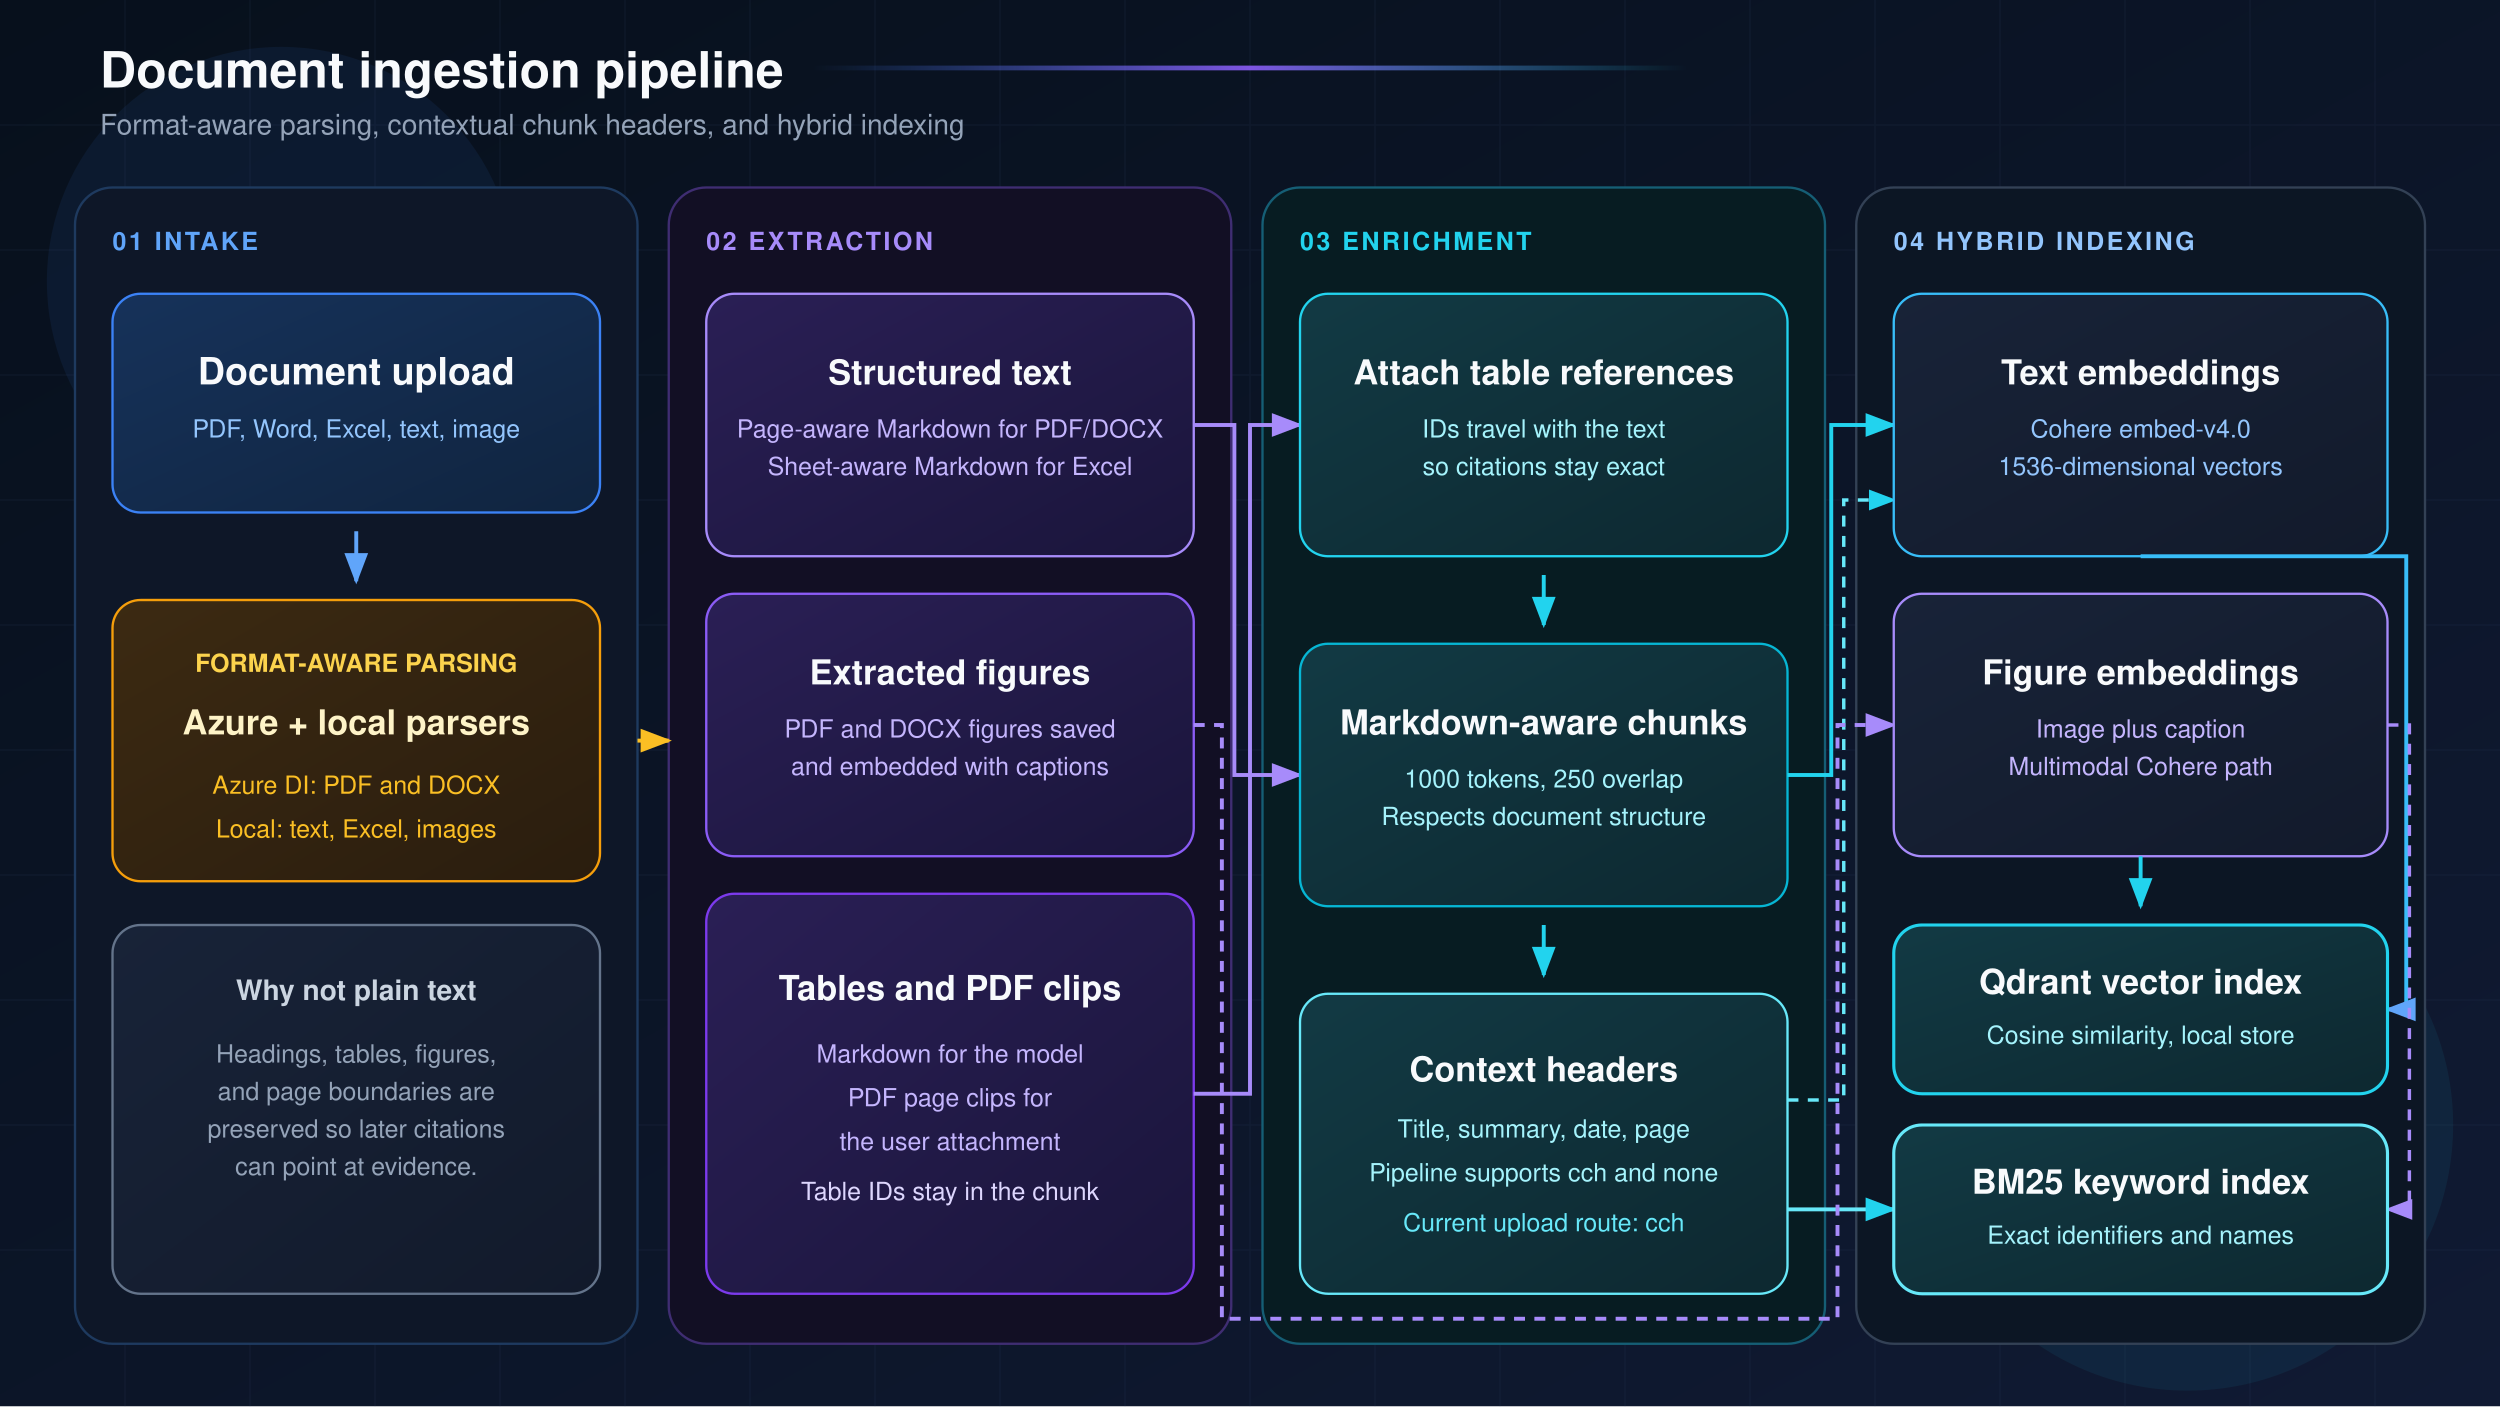
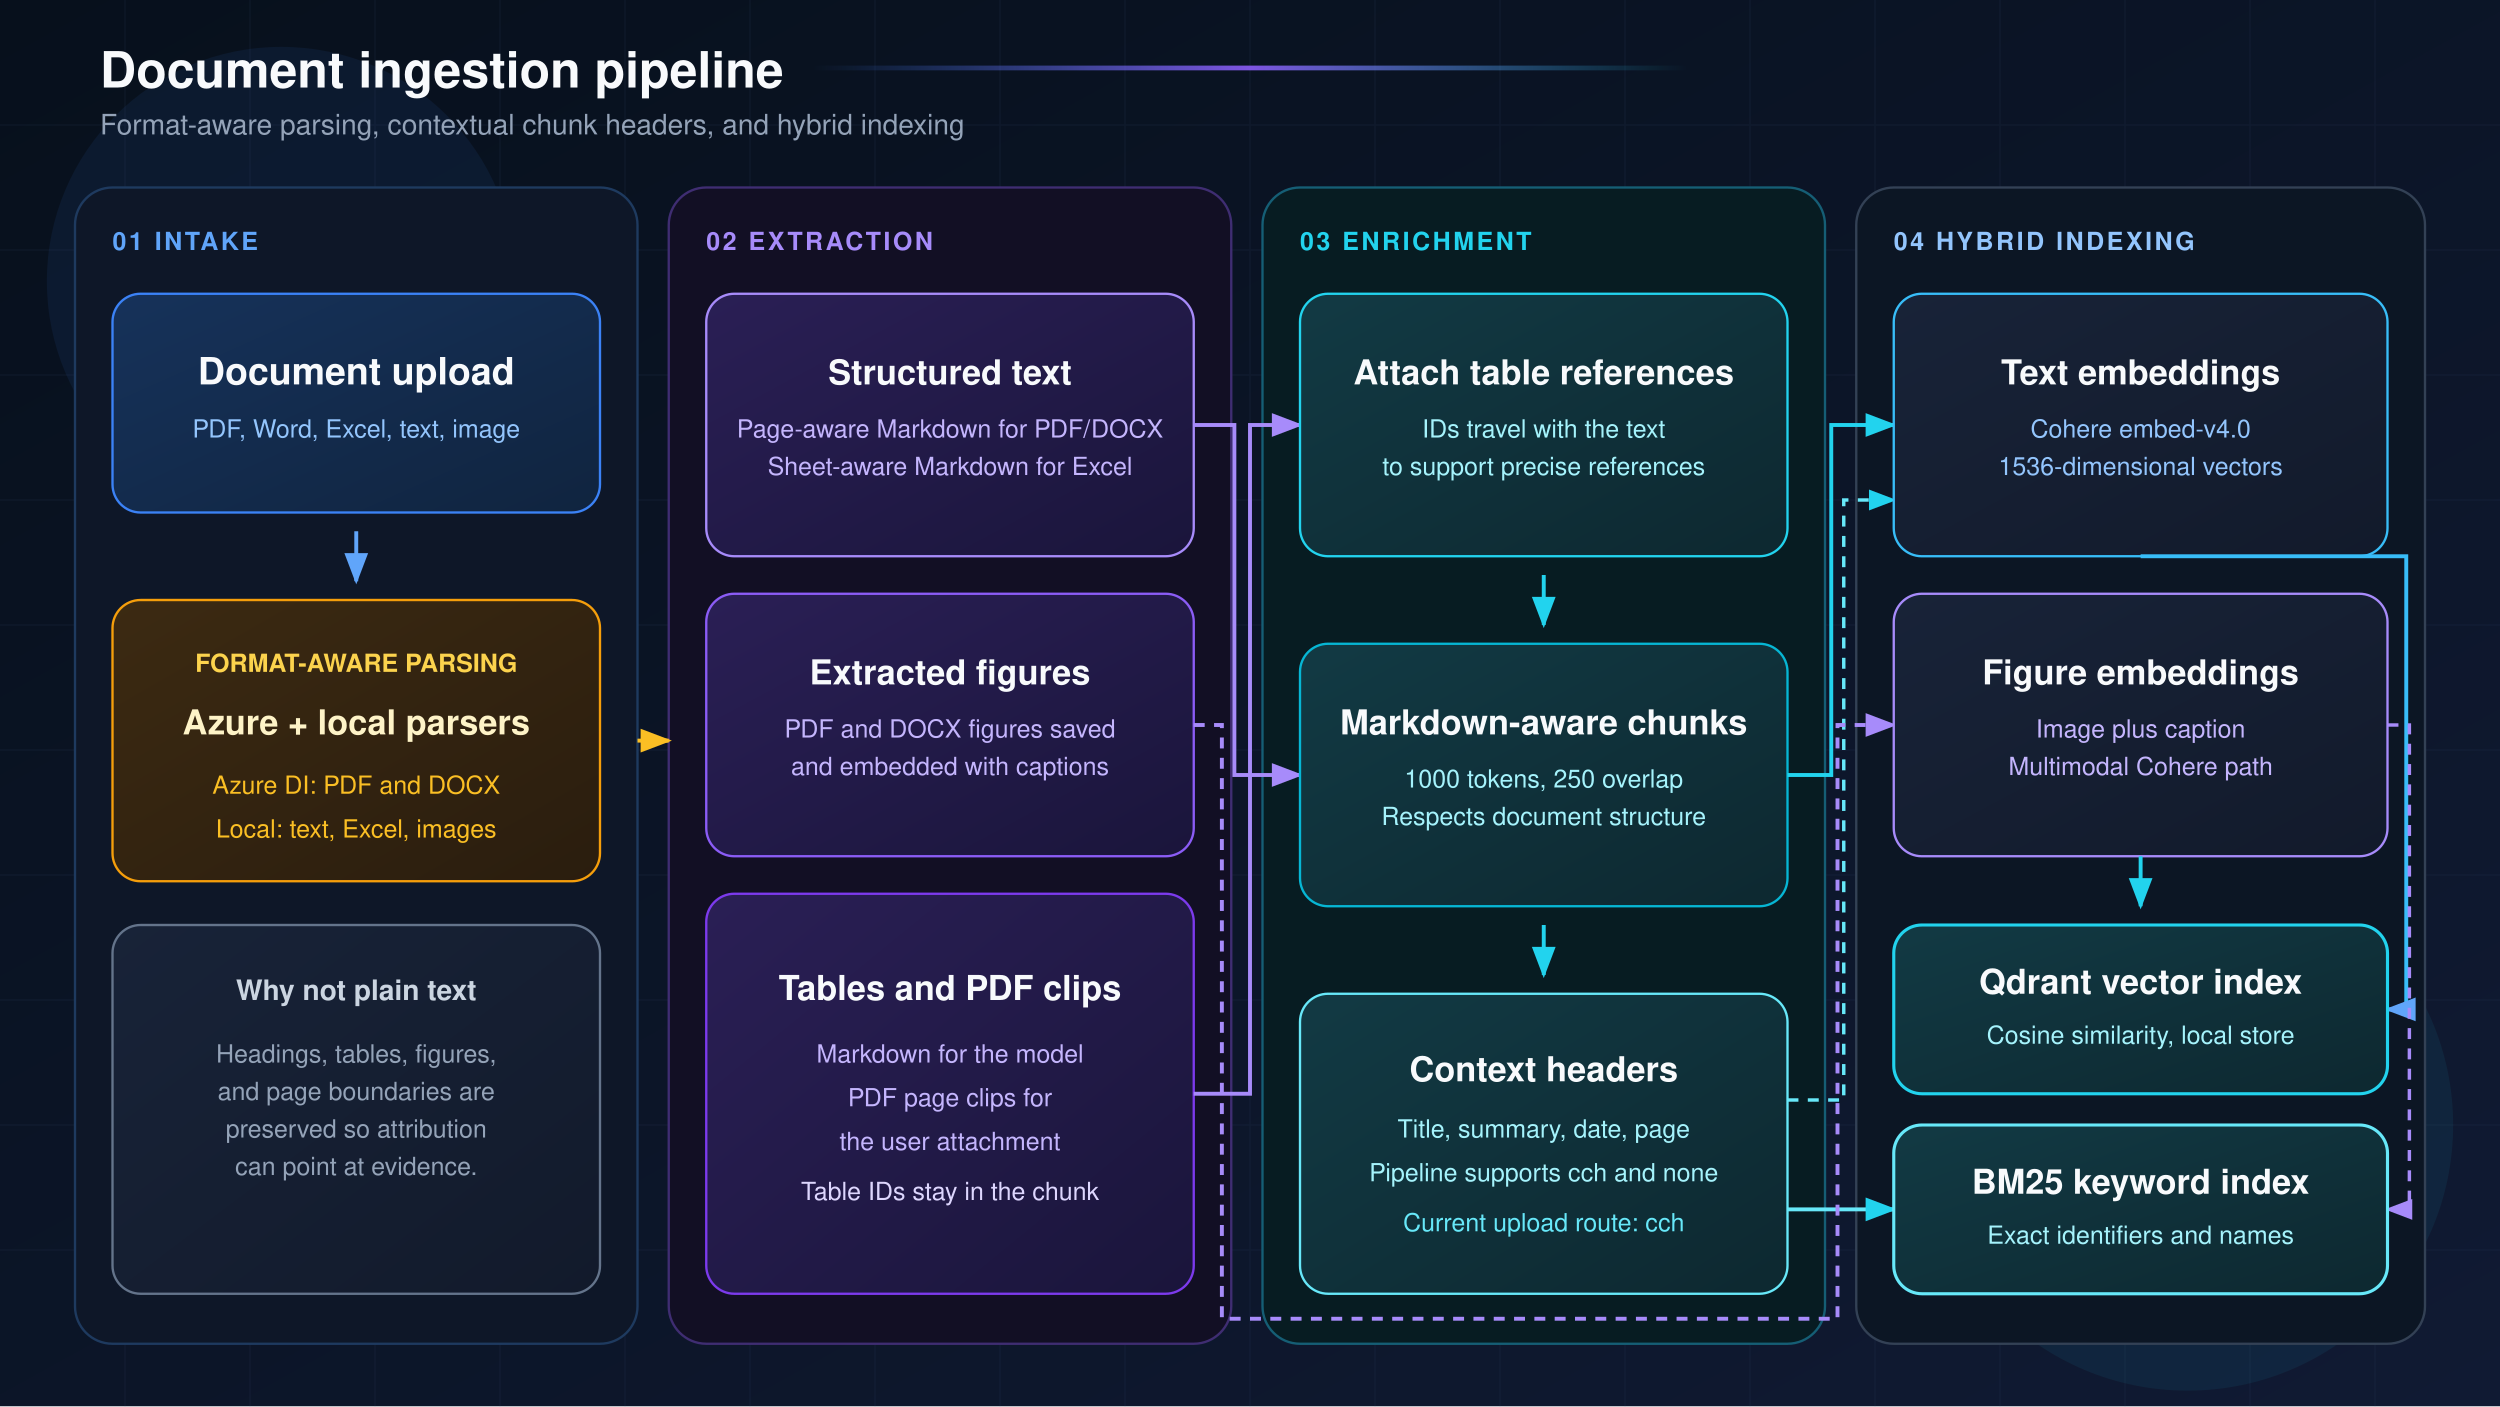
<svg xmlns="http://www.w3.org/2000/svg" viewBox="0 0 1600 900" role="img" aria-labelledby="title desc">
  <defs>
    <linearGradient id="bg" x1="0" y1="0" x2="1" y2="1">
      <stop offset="0%" stop-color="#07101C" />
      <stop offset="100%" stop-color="#101A33" />
    </linearGradient>
    <linearGradient id="headerGlow" x1="0" y1="0" x2="1" y2="0">
      <stop offset="0%" stop-color="#3B82F6" stop-opacity="0" />
      <stop offset="50%" stop-color="#8B5CF6" stop-opacity="0.9" />
      <stop offset="100%" stop-color="#22D3EE" stop-opacity="0" />
    </linearGradient>
    <linearGradient id="blueCard" x1="0" y1="0" x2="1" y2="1">
      <stop offset="0%" stop-color="#16325A" />
      <stop offset="100%" stop-color="#10243F" />
    </linearGradient>
    <linearGradient id="violetCard" x1="0" y1="0" x2="1" y2="1">
      <stop offset="0%" stop-color="#2A1F55" />
      <stop offset="100%" stop-color="#1A153B" />
    </linearGradient>
    <linearGradient id="cyanCard" x1="0" y1="0" x2="1" y2="1">
      <stop offset="0%" stop-color="#123A44" />
      <stop offset="100%" stop-color="#0D2830" />
    </linearGradient>
    <linearGradient id="slateCard" x1="0" y1="0" x2="1" y2="1">
      <stop offset="0%" stop-color="#182338" />
      <stop offset="100%" stop-color="#121A2B" />
    </linearGradient>
    <linearGradient id="amberCard" x1="0" y1="0" x2="1" y2="1">
      <stop offset="0%" stop-color="#3C2A12" />
      <stop offset="100%" stop-color="#2A1D0E" />
    </linearGradient>
    <marker id="arrowBlue" viewBox="0 0 10 10" refX="9" refY="5" markerWidth="8" markerHeight="8" orient="auto-start-reverse">
      <path d="M 0 1.2 L 10 5 L 0 8.8 Z" fill="#60A5FA" />
    </marker>
    <marker id="arrowViolet" viewBox="0 0 10 10" refX="9" refY="5" markerWidth="8" markerHeight="8" orient="auto-start-reverse">
      <path d="M 0 1.2 L 10 5 L 0 8.8 Z" fill="#A78BFA" />
    </marker>
    <marker id="arrowCyan" viewBox="0 0 10 10" refX="9" refY="5" markerWidth="8" markerHeight="8" orient="auto-start-reverse">
      <path d="M 0 1.2 L 10 5 L 0 8.8 Z" fill="#22D3EE" />
    </marker>
    <marker id="arrowAmber" viewBox="0 0 10 10" refX="9" refY="5" markerWidth="8" markerHeight="8" orient="auto-start-reverse">
      <path d="M 0 1.2 L 10 5 L 0 8.8 Z" fill="#FBBF24" />
    </marker>
  </defs>
  <rect width="1600" height="900" fill="url(#bg)" />
  <g opacity="0.16" stroke="#2A3A58" stroke-width="1">
    <path d="M80 0 V900 M160 0 V900 M240 0 V900 M320 0 V900 M400 0 V900 M480 0 V900 M560 0 V900 M640 0 V900 M720 0 V900 M800 0 V900 M880 0 V900 M960 0 V900 M1040 0 V900 M1120 0 V900 M1200 0 V900 M1280 0 V900 M1360 0 V900 M1440 0 V900 M1520 0 V900" />
    <path d="M0 80 H1600 M0 160 H1600 M0 240 H1600 M0 320 H1600 M0 400 H1600 M0 480 H1600 M0 560 H1600 M0 640 H1600 M0 720 H1600 M0 800 H1600" />
  </g>
  <circle cx="180" cy="180" r="150" fill="#3B82F6" opacity="0.08" />
  <circle cx="1400" cy="720" r="170" fill="#22D3EE" opacity="0.07" />
  <text x="64" y="56" fill="#F8FAFC" font-family="Segoe UI, Helvetica, Arial, sans-serif" font-size="32" font-weight="700">Document ingestion pipeline</text>
  <text x="64" y="86" fill="#94A3B8" font-family="Segoe UI, Helvetica, Arial, sans-serif" font-size="18">Format-aware parsing, contextual chunk headers, and hybrid indexing</text>
  <rect x="520" y="42" width="560" height="3" rx="2" fill="url(#headerGlow)" />
  <rect x="48" y="120" width="360" height="740" rx="24" fill="#0E1728" stroke="#1E3A5F" stroke-width="1.5" />
  <text x="72" y="160" fill="#60A5FA" font-family="Segoe UI, Helvetica, Arial, sans-serif" font-size="16" font-weight="700" letter-spacing="1.6">01  INTAKE</text>
  <rect x="72" y="188" width="312" height="140" rx="18" fill="url(#blueCard)" stroke="#3B82F6" stroke-width="1.5" />
  <text x="228" y="246" text-anchor="middle" fill="#F8FAFC" font-family="Segoe UI, Helvetica, Arial, sans-serif" font-size="24" font-weight="700">Document upload</text>
  <text x="228" y="280" text-anchor="middle" fill="#93C5FD" font-family="Segoe UI, Helvetica, Arial, sans-serif" font-size="16">PDF, Word, Excel, text, image</text>
  <path d="M228 340 V372" stroke="#60A5FA" stroke-width="2.5" marker-end="url(#arrowBlue)" />
  <rect x="72" y="384" width="312" height="180" rx="18" fill="url(#amberCard)" stroke="#F59E0B" stroke-width="1.5" />
  <text x="228" y="430" text-anchor="middle" fill="#FCD34D" font-family="Segoe UI, Helvetica, Arial, sans-serif" font-size="16" font-weight="700">FORMAT-AWARE PARSING</text>
  <text x="228" y="470" text-anchor="middle" fill="#FEF3C7" font-family="Segoe UI, Helvetica, Arial, sans-serif" font-size="22" font-weight="700">Azure + local parsers</text>
  <text x="228" y="508" text-anchor="middle" fill="#FBBF24" font-family="Segoe UI, Helvetica, Arial, sans-serif" font-size="16">Azure DI: PDF and DOCX</text>
  <text x="228" y="536" text-anchor="middle" fill="#FBBF24" font-family="Segoe UI, Helvetica, Arial, sans-serif" font-size="16">Local: text, Excel, images</text>
  <rect x="72" y="592" width="312" height="236" rx="18" fill="url(#slateCard)" stroke="#64748B" stroke-width="1.5" />
  <text x="228" y="640" text-anchor="middle" fill="#CBD5E1" font-family="Segoe UI, Helvetica, Arial, sans-serif" font-size="18" font-weight="700">Why not plain text</text>
  <text x="228" y="680" text-anchor="middle" fill="#94A3B8" font-family="Segoe UI, Helvetica, Arial, sans-serif" font-size="16">Headings, tables, figures,</text>
  <text x="228" y="704" text-anchor="middle" fill="#94A3B8" font-family="Segoe UI, Helvetica, Arial, sans-serif" font-size="16">and page boundaries are</text>
-   <text x="228" y="728" text-anchor="middle" fill="#94A3B8" font-family="Segoe UI, Helvetica, Arial, sans-serif" font-size="16">preserved so later citations</text>
+   <text x="228" y="728" text-anchor="middle" fill="#94A3B8" font-family="Segoe UI, Helvetica, Arial, sans-serif" font-size="16">preserved so attribution</text>
  <text x="228" y="752" text-anchor="middle" fill="#94A3B8" font-family="Segoe UI, Helvetica, Arial, sans-serif" font-size="16">can point at evidence.</text>
  <rect x="428" y="120" width="360" height="740" rx="24" fill="#120F24" stroke="#3F2D72" stroke-width="1.5" />
  <text x="452" y="160" fill="#A78BFA" font-family="Segoe UI, Helvetica, Arial, sans-serif" font-size="16" font-weight="700" letter-spacing="1.6">02  EXTRACTION</text>
  <path d="M408 474 H428" stroke="#FBBF24" stroke-width="2.5" marker-end="url(#arrowAmber)" />
  <rect x="452" y="188" width="312" height="168" rx="18" fill="url(#violetCard)" stroke="#A78BFA" stroke-width="1.5" />
  <text x="608" y="246" text-anchor="middle" fill="#F8FAFC" font-family="Segoe UI, Helvetica, Arial, sans-serif" font-size="22" font-weight="700">Structured text</text>
  <text x="608" y="280" text-anchor="middle" fill="#C4B5FD" font-family="Segoe UI, Helvetica, Arial, sans-serif" font-size="16">Page-aware Markdown for PDF/DOCX</text>
  <text x="608" y="304" text-anchor="middle" fill="#C4B5FD" font-family="Segoe UI, Helvetica, Arial, sans-serif" font-size="16">Sheet-aware Markdown for Excel</text>
  <rect x="452" y="380" width="312" height="168" rx="18" fill="url(#violetCard)" stroke="#8B5CF6" stroke-width="1.5" />
  <text x="608" y="438" text-anchor="middle" fill="#F8FAFC" font-family="Segoe UI, Helvetica, Arial, sans-serif" font-size="22" font-weight="700">Extracted figures</text>
  <text x="608" y="472" text-anchor="middle" fill="#C4B5FD" font-family="Segoe UI, Helvetica, Arial, sans-serif" font-size="16">PDF and DOCX figures saved</text>
  <text x="608" y="496" text-anchor="middle" fill="#C4B5FD" font-family="Segoe UI, Helvetica, Arial, sans-serif" font-size="16">and embedded with captions</text>
  <rect x="452" y="572" width="312" height="256" rx="18" fill="url(#violetCard)" stroke="#7C3AED" stroke-width="1.5" />
  <text x="608" y="640" text-anchor="middle" fill="#F8FAFC" font-family="Segoe UI, Helvetica, Arial, sans-serif" font-size="22" font-weight="700">Tables and PDF clips</text>
  <text x="608" y="680" text-anchor="middle" fill="#C4B5FD" font-family="Segoe UI, Helvetica, Arial, sans-serif" font-size="16">Markdown for the model</text>
  <text x="608" y="708" text-anchor="middle" fill="#C4B5FD" font-family="Segoe UI, Helvetica, Arial, sans-serif" font-size="16">PDF page clips for</text>
  <text x="608" y="736" text-anchor="middle" fill="#C4B5FD" font-family="Segoe UI, Helvetica, Arial, sans-serif" font-size="16">the user attachment</text>
  <text x="608" y="768" text-anchor="middle" fill="#DDD6FE" font-family="Segoe UI, Helvetica, Arial, sans-serif" font-size="16">Table IDs stay in the chunk</text>
  <rect x="808" y="120" width="360" height="740" rx="24" fill="#071C22" stroke="#155E75" stroke-width="1.5" />
  <text x="832" y="160" fill="#22D3EE" font-family="Segoe UI, Helvetica, Arial, sans-serif" font-size="16" font-weight="700" letter-spacing="1.6">03  ENRICHMENT</text>
  <path d="M764 272 H790 V496 H832" fill="none" stroke="#A78BFA" stroke-width="2.5" marker-end="url(#arrowViolet)" />
  <path d="M764 700 H800 V272 H832" fill="none" stroke="#A78BFA" stroke-width="2.5" marker-end="url(#arrowViolet)" />
  <rect x="832" y="188" width="312" height="168" rx="18" fill="url(#cyanCard)" stroke="#22D3EE" stroke-width="1.5" />
  <text x="988" y="246" text-anchor="middle" fill="#F8FAFC" font-family="Segoe UI, Helvetica, Arial, sans-serif" font-size="22" font-weight="700">Attach table references</text>
  <text x="988" y="280" text-anchor="middle" fill="#A5F3FC" font-family="Segoe UI, Helvetica, Arial, sans-serif" font-size="16">IDs travel with the text</text>
-   <text x="988" y="304" text-anchor="middle" fill="#A5F3FC" font-family="Segoe UI, Helvetica, Arial, sans-serif" font-size="16">so citations stay exact</text>
+   <text x="988" y="304" text-anchor="middle" fill="#A5F3FC" font-family="Segoe UI, Helvetica, Arial, sans-serif" font-size="16">to support precise references</text>
  <path d="M988 368 V400" stroke="#22D3EE" stroke-width="2.5" marker-end="url(#arrowCyan)" />
  <rect x="832" y="412" width="312" height="168" rx="18" fill="url(#cyanCard)" stroke="#06B6D4" stroke-width="1.5" />
  <text x="988" y="470" text-anchor="middle" fill="#F8FAFC" font-family="Segoe UI, Helvetica, Arial, sans-serif" font-size="22" font-weight="700">Markdown-aware chunks</text>
  <text x="988" y="504" text-anchor="middle" fill="#A5F3FC" font-family="Segoe UI, Helvetica, Arial, sans-serif" font-size="16">1000 tokens, 250 overlap</text>
  <text x="988" y="528" text-anchor="middle" fill="#A5F3FC" font-family="Segoe UI, Helvetica, Arial, sans-serif" font-size="16">Respects document structure</text>
  <path d="M988 592 V624" stroke="#22D3EE" stroke-width="2.5" marker-end="url(#arrowCyan)" />
  <rect x="832" y="636" width="312" height="192" rx="18" fill="url(#cyanCard)" stroke="#67E8F9" stroke-width="1.5" />
  <text x="988" y="692" text-anchor="middle" fill="#F8FAFC" font-family="Segoe UI, Helvetica, Arial, sans-serif" font-size="22" font-weight="700">Context headers</text>
  <text x="988" y="728" text-anchor="middle" fill="#A5F3FC" font-family="Segoe UI, Helvetica, Arial, sans-serif" font-size="16">Title, summary, date, page</text>
  <text x="988" y="756" text-anchor="middle" fill="#A5F3FC" font-family="Segoe UI, Helvetica, Arial, sans-serif" font-size="16">Pipeline supports cch and none</text>
  <text x="988" y="788" text-anchor="middle" fill="#67E8F9" font-family="Segoe UI, Helvetica, Arial, sans-serif" font-size="16">Current upload route: cch</text>
  <rect x="1188" y="120" width="364" height="740" rx="24" fill="#0C1624" stroke="#334155" stroke-width="1.5" />
  <text x="1212" y="160" fill="#93C5FD" font-family="Segoe UI, Helvetica, Arial, sans-serif" font-size="16" font-weight="700" letter-spacing="1.6">04  HYBRID INDEXING</text>
  <path d="M1144 496 H1172 V272 H1212" fill="none" stroke="#22D3EE" stroke-width="2.5" marker-end="url(#arrowCyan)" />
  <path d="M1144 704 H1180 V320 H1212" fill="none" stroke="#67E8F9" stroke-width="2.2" stroke-dasharray="7 6" marker-end="url(#arrowCyan)" />
  <path d="M1144 774 H1212" stroke="#67E8F9" stroke-width="2.5" marker-end="url(#arrowCyan)" />
  <path d="M764 464 H782 V844 H1176 V464 H1212" fill="none" stroke="#A78BFA" stroke-width="2.5" stroke-dasharray="7 6" marker-end="url(#arrowViolet)" />
  <rect x="1212" y="188" width="316" height="168" rx="18" fill="url(#slateCard)" stroke="#38BDF8" stroke-width="1.5" />
  <text x="1370" y="246" text-anchor="middle" fill="#F8FAFC" font-family="Segoe UI, Helvetica, Arial, sans-serif" font-size="22" font-weight="700">Text embeddings</text>
  <text x="1370" y="280" text-anchor="middle" fill="#93C5FD" font-family="Segoe UI, Helvetica, Arial, sans-serif" font-size="16">Cohere embed-v4.0</text>
  <text x="1370" y="304" text-anchor="middle" fill="#93C5FD" font-family="Segoe UI, Helvetica, Arial, sans-serif" font-size="16">1536-dimensional vectors</text>
  <rect x="1212" y="380" width="316" height="168" rx="18" fill="url(#slateCard)" stroke="#A78BFA" stroke-width="1.5" />
  <text x="1370" y="438" text-anchor="middle" fill="#F8FAFC" font-family="Segoe UI, Helvetica, Arial, sans-serif" font-size="22" font-weight="700">Figure embeddings</text>
  <text x="1370" y="472" text-anchor="middle" fill="#C4B5FD" font-family="Segoe UI, Helvetica, Arial, sans-serif" font-size="16">Image plus caption</text>
  <text x="1370" y="496" text-anchor="middle" fill="#C4B5FD" font-family="Segoe UI, Helvetica, Arial, sans-serif" font-size="16">Multimodal Cohere path</text>
  <path d="M1370 356 H1540 V646 H1528" fill="none" stroke="#38BDF8" stroke-width="2.5" marker-end="url(#arrowBlue)" />
  <path d="M1370 548 V580" stroke="#22D3EE" stroke-width="2.5" marker-end="url(#arrowCyan)" />
  <path d="M1528 464 H1542 V774 H1528" fill="none" stroke="#A78BFA" stroke-width="2.2" stroke-dasharray="7 6" marker-end="url(#arrowViolet)" />
  <rect x="1212" y="592" width="316" height="108" rx="18" fill="url(#cyanCard)" stroke="#22D3EE" stroke-width="2" />
  <text x="1370" y="636" text-anchor="middle" fill="#F8FAFC" font-family="Segoe UI, Helvetica, Arial, sans-serif" font-size="22" font-weight="700">Qdrant vector index</text>
  <text x="1370" y="668" text-anchor="middle" fill="#A5F3FC" font-family="Segoe UI, Helvetica, Arial, sans-serif" font-size="16">Cosine similarity, local store</text>
  <rect x="1212" y="720" width="316" height="108" rx="18" fill="url(#cyanCard)" stroke="#67E8F9" stroke-width="2" />
  <text x="1370" y="764" text-anchor="middle" fill="#F8FAFC" font-family="Segoe UI, Helvetica, Arial, sans-serif" font-size="22" font-weight="700">BM25 keyword index</text>
  <text x="1370" y="796" text-anchor="middle" fill="#A5F3FC" font-family="Segoe UI, Helvetica, Arial, sans-serif" font-size="16">Exact identifiers and names</text>
</svg>
